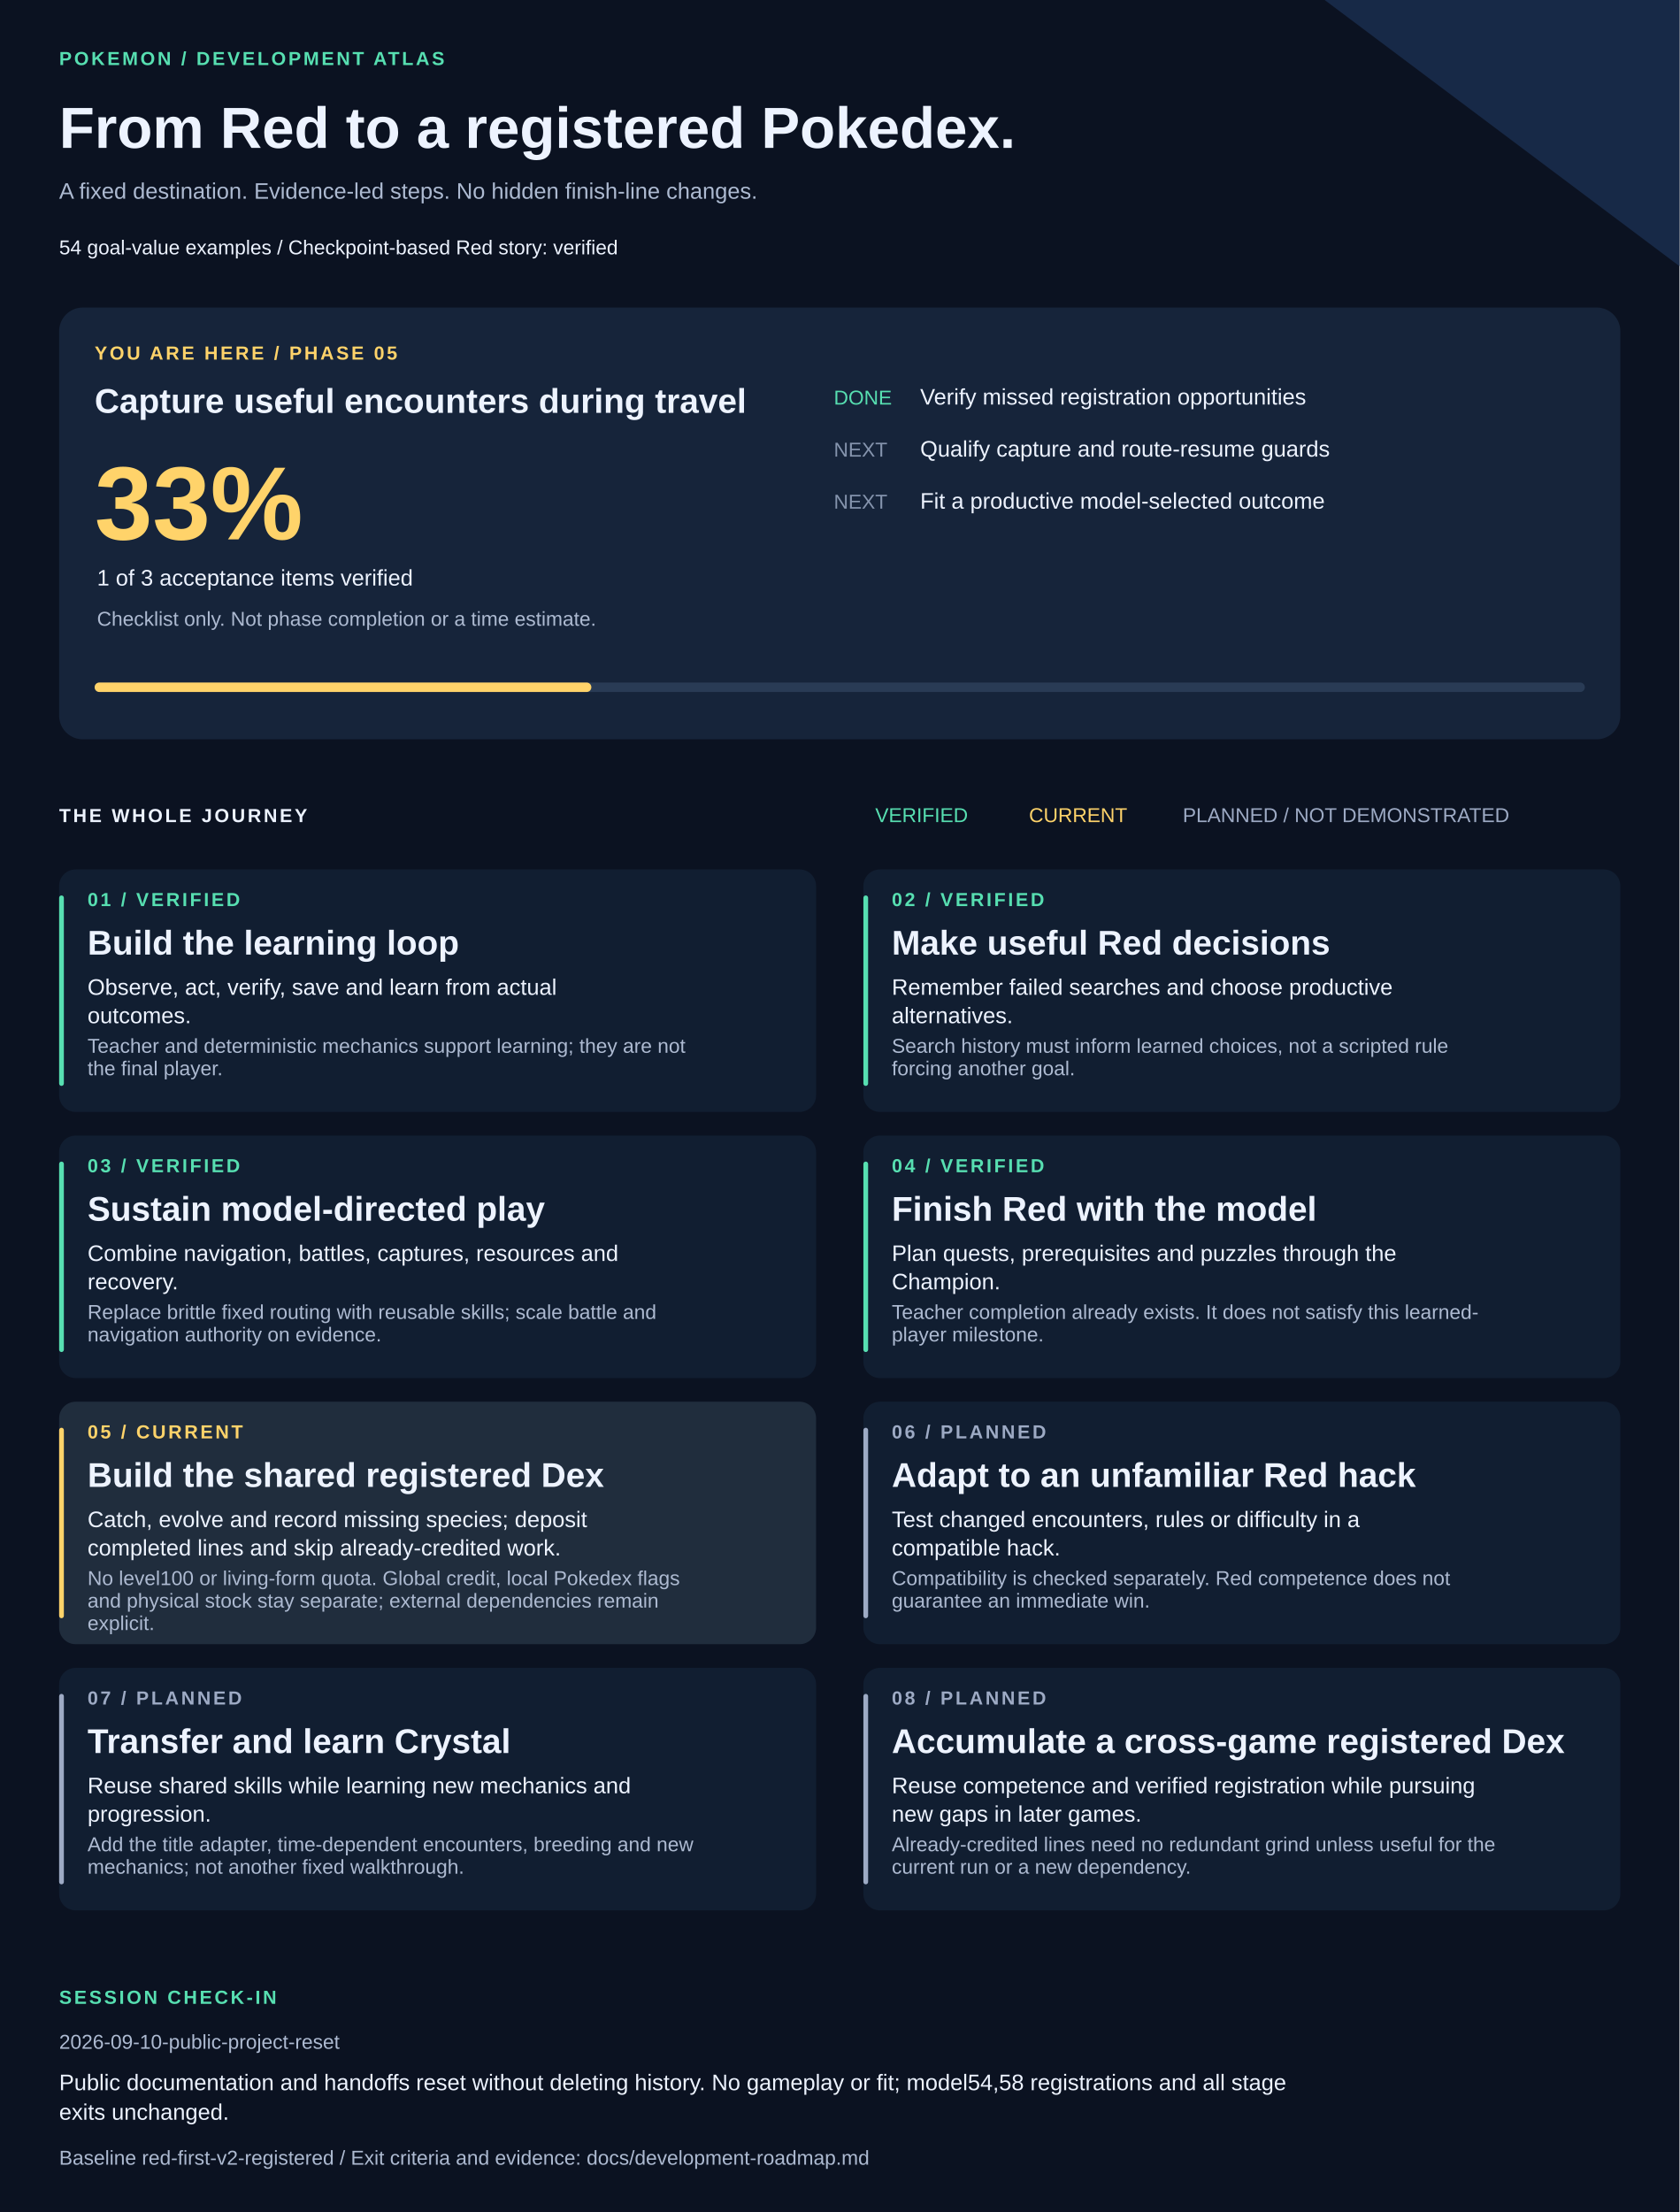
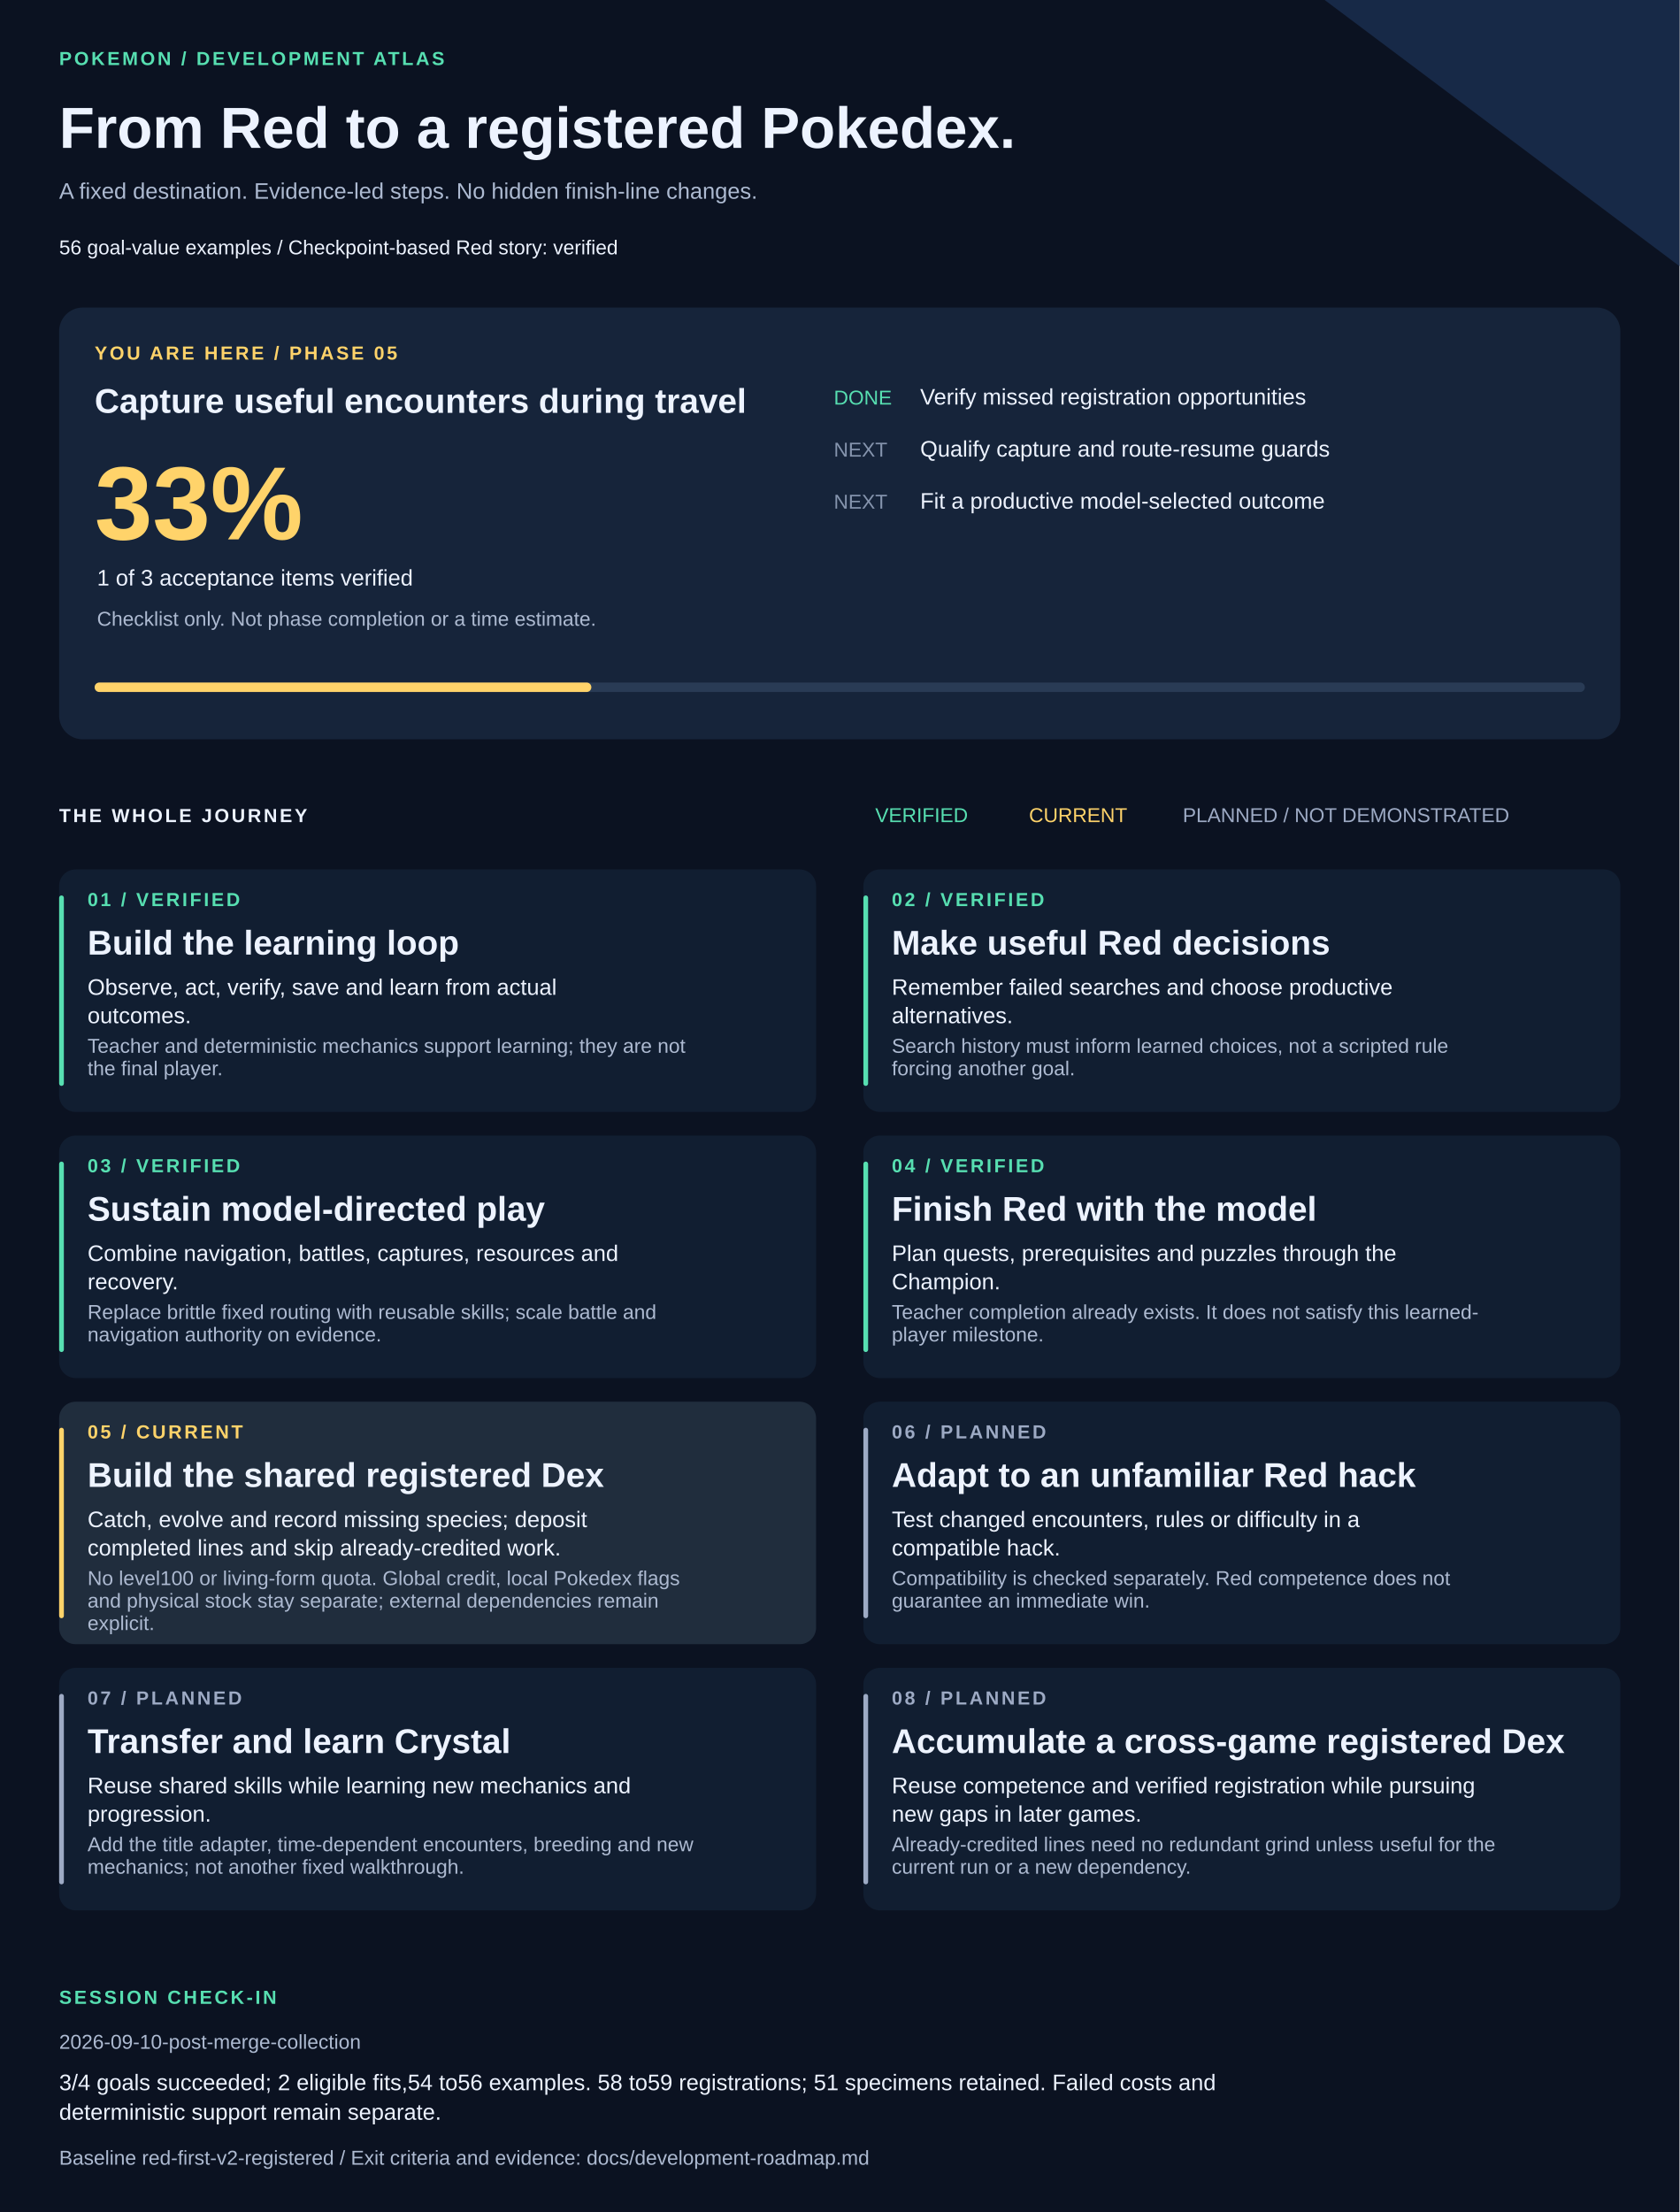
<svg xmlns="http://www.w3.org/2000/svg" width="1420" height="1870" viewBox="0 0 1420 1870" role="img" aria-labelledby="title description">
  <style>text{font-family:Arial,Helvetica,sans-serif;fill:#edf3ff}.muted{fill:#adbad1}.eyebrow{font-size:16px;letter-spacing:2px;font-weight:bold}.heading{font-size:29px;font-weight:bold}.body{font-size:19px}.small{font-size:17px}</style>
  <rect width="1420" height="1870" fill="#0b1221" />
  <path d="M1120 0H1420V225Z" fill="#172947" />
  <text x="50" y="55" class="eyebrow" style="fill:#57dfb1">POKEMON / DEVELOPMENT ATLAS</text>
  <text x="50" y="125" style="font-size:49px;font-weight:bold">From Red to a registered Pokedex.</text>
  <text x="50" y="168" class="body muted">A fixed destination. Evidence-led steps. No hidden finish-line changes.</text>
-   <text x="50" y="215" class="small">54 goal-value examples  /  Checkpoint-based Red story: verified</text>
+   <text x="50" y="215" class="small">56 goal-value examples  /  Checkpoint-based Red story: verified</text>
  <rect x="50" y="260" width="1320" height="365" rx="20" fill="#16243a" />
  <text x="80" y="304" class="eyebrow" style="fill:#ffd36a">YOU ARE HERE / PHASE 05</text>
  <text x="80" y="349" class="heading">Capture useful encounters during travel</text>
  <text x="80" y="456" style="font-size:88px;font-weight:bold;fill:#ffd36a">33%</text>
  <text x="82" y="495" class="body">1 of 3 acceptance items verified</text>
  <text x="82" y="529" class="small muted">Checklist only. Not phase completion or a time estimate.</text>
  <text x="705" y="342" class="small" style="fill:#57dfb1">DONE</text>
  <text x="778" y="342" class="body">Verify missed registration opportunities</text>
  <text x="705" y="386" class="small" style="fill:#8594ad">NEXT</text>
  <text x="778" y="386" class="body">Qualify capture and route-resume guards</text>
  <text x="705" y="430" class="small" style="fill:#8594ad">NEXT</text>
  <text x="778" y="430" class="body">Fit a productive model-selected outcome</text>
  <rect x="80" y="577" width="1260" height="8" rx="4" fill="#293b55" />
  <rect x="80" y="577" width="420" height="8" rx="4" fill="#ffd36a" />
  <text x="50" y="695" class="eyebrow">THE WHOLE JOURNEY</text>
  <text x="740" y="695" class="small" style="fill:#57dfb1">VERIFIED</text>
  <text x="870" y="695" class="small" style="fill:#ffd36a">CURRENT</text>
  <text x="1000" y="695" class="small" style="fill:#9daac4">PLANNED / NOT DEMONSTRATED</text>
  <rect x="50" y="735" width="640" height="205" rx="14" fill="#111e31" />
  <rect x="50" y="757" width="4" height="161" rx="2" fill="#57dfb1" />
  <text x="74" y="766" class="eyebrow" style="fill:#57dfb1">01 / VERIFIED</text>
  <text x="74" y="807" class="heading">Build the learning loop</text>
  <text x="74" y="841" class="body">Observe, act, verify, save and learn from actual</text>
  <text x="74" y="865" class="body">outcomes.</text>
  <text x="74" y="890" class="small muted">Teacher and deterministic mechanics support learning; they are not</text>
  <text x="74" y="909" class="small muted">the final player.</text>
  <rect x="730" y="735" width="640" height="205" rx="14" fill="#111e31" />
  <rect x="730" y="757" width="4" height="161" rx="2" fill="#57dfb1" />
  <text x="754" y="766" class="eyebrow" style="fill:#57dfb1">02 / VERIFIED</text>
  <text x="754" y="807" class="heading">Make useful Red decisions</text>
  <text x="754" y="841" class="body">Remember failed searches and choose productive</text>
  <text x="754" y="865" class="body">alternatives.</text>
  <text x="754" y="890" class="small muted">Search history must inform learned choices, not a scripted rule</text>
  <text x="754" y="909" class="small muted">forcing another goal.</text>
  <rect x="50" y="960" width="640" height="205" rx="14" fill="#111e31" />
  <rect x="50" y="982" width="4" height="161" rx="2" fill="#57dfb1" />
  <text x="74" y="991" class="eyebrow" style="fill:#57dfb1">03 / VERIFIED</text>
  <text x="74" y="1032" class="heading">Sustain model-directed play</text>
  <text x="74" y="1066" class="body">Combine navigation, battles, captures, resources and</text>
  <text x="74" y="1090" class="body">recovery.</text>
  <text x="74" y="1115" class="small muted">Replace brittle fixed routing with reusable skills; scale battle and</text>
  <text x="74" y="1134" class="small muted">navigation authority on evidence.</text>
  <rect x="730" y="960" width="640" height="205" rx="14" fill="#111e31" />
  <rect x="730" y="982" width="4" height="161" rx="2" fill="#57dfb1" />
  <text x="754" y="991" class="eyebrow" style="fill:#57dfb1">04 / VERIFIED</text>
  <text x="754" y="1032" class="heading">Finish Red with the model</text>
  <text x="754" y="1066" class="body">Plan quests, prerequisites and puzzles through the</text>
  <text x="754" y="1090" class="body">Champion.</text>
  <text x="754" y="1115" class="small muted">Teacher completion already exists. It does not satisfy this learned-</text>
  <text x="754" y="1134" class="small muted">player milestone.</text>
  <rect x="50" y="1185" width="640" height="205" rx="14" fill="#202d3d" />
  <rect x="50" y="1207" width="4" height="161" rx="2" fill="#ffd36a" />
  <text x="74" y="1216" class="eyebrow" style="fill:#ffd36a">05 / CURRENT</text>
  <text x="74" y="1257" class="heading">Build the shared registered Dex</text>
  <text x="74" y="1291" class="body">Catch, evolve and record missing species; deposit</text>
  <text x="74" y="1315" class="body">completed lines and skip already-credited work.</text>
  <text x="74" y="1340" class="small muted">No level100 or living-form quota. Global credit, local Pokedex flags</text>
  <text x="74" y="1359" class="small muted">and physical stock stay separate; external dependencies remain</text>
  <text x="74" y="1378" class="small muted">explicit.</text>
  <rect x="730" y="1185" width="640" height="205" rx="14" fill="#111e31" />
  <rect x="730" y="1207" width="4" height="161" rx="2" fill="#9daac4" />
  <text x="754" y="1216" class="eyebrow" style="fill:#9daac4">06 / PLANNED</text>
  <text x="754" y="1257" class="heading">Adapt to an unfamiliar Red hack</text>
  <text x="754" y="1291" class="body">Test changed encounters, rules or difficulty in a</text>
  <text x="754" y="1315" class="body">compatible hack.</text>
  <text x="754" y="1340" class="small muted">Compatibility is checked separately. Red competence does not</text>
  <text x="754" y="1359" class="small muted">guarantee an immediate win.</text>
  <rect x="50" y="1410" width="640" height="205" rx="14" fill="#111e31" />
  <rect x="50" y="1432" width="4" height="161" rx="2" fill="#9daac4" />
  <text x="74" y="1441" class="eyebrow" style="fill:#9daac4">07 / PLANNED</text>
  <text x="74" y="1482" class="heading">Transfer and learn Crystal</text>
  <text x="74" y="1516" class="body">Reuse shared skills while learning new mechanics and</text>
  <text x="74" y="1540" class="body">progression.</text>
  <text x="74" y="1565" class="small muted">Add the title adapter, time-dependent encounters, breeding and new</text>
  <text x="74" y="1584" class="small muted">mechanics; not another fixed walkthrough.</text>
  <rect x="730" y="1410" width="640" height="205" rx="14" fill="#111e31" />
  <rect x="730" y="1432" width="4" height="161" rx="2" fill="#9daac4" />
  <text x="754" y="1441" class="eyebrow" style="fill:#9daac4">08 / PLANNED</text>
  <text x="754" y="1482" class="heading">Accumulate a cross-game registered Dex</text>
  <text x="754" y="1516" class="body">Reuse competence and verified registration while pursuing</text>
  <text x="754" y="1540" class="body">new gaps in later games.</text>
  <text x="754" y="1565" class="small muted">Already-credited lines need no redundant grind unless useful for the</text>
  <text x="754" y="1584" class="small muted">current run or a new dependency.</text>
  <text x="50" y="1694" class="eyebrow" style="fill:#57dfb1">SESSION CHECK-IN</text>
-   <text x="50" y="1732" class="small muted">2026-09-10-public-project-reset</text>
-   <text x="50" y="1767" class="body">Public documentation and handoffs reset without deleting history. No gameplay or fit; model54,58 registrations and all stage</text>
-   <text x="50" y="1792" class="body">exits unchanged.</text>
+   <text x="50" y="1732" class="small muted">2026-09-10-post-merge-collection</text>
+   <text x="50" y="1767" class="body">3/4 goals succeeded; 2 eligible fits,54 to56 examples. 58 to59 registrations; 51 specimens retained. Failed costs and</text>
+   <text x="50" y="1792" class="body">deterministic support remain separate.</text>
  <text x="50" y="1830" class="small muted">Baseline red-first-v2-registered / Exit criteria and evidence: docs/development-roadmap.md</text>
</svg>
